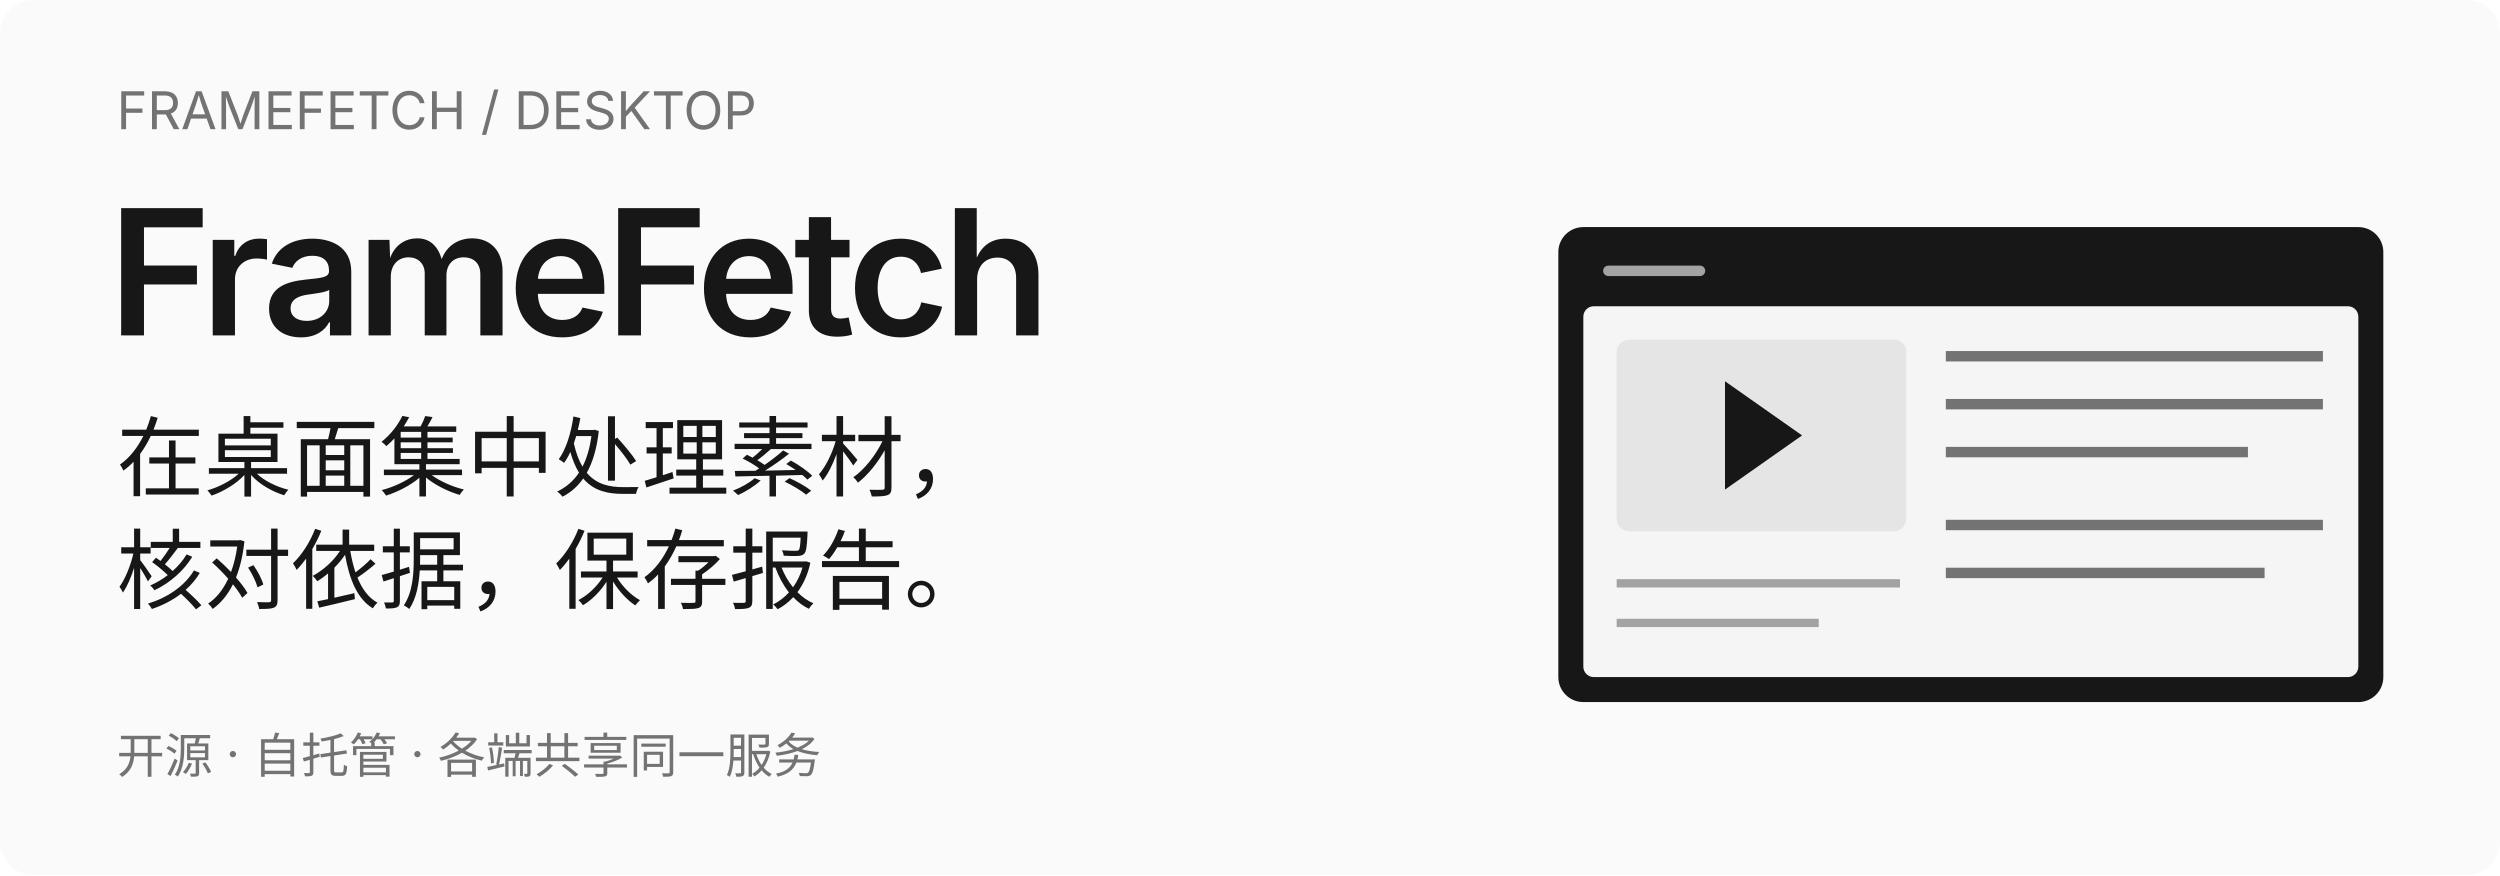
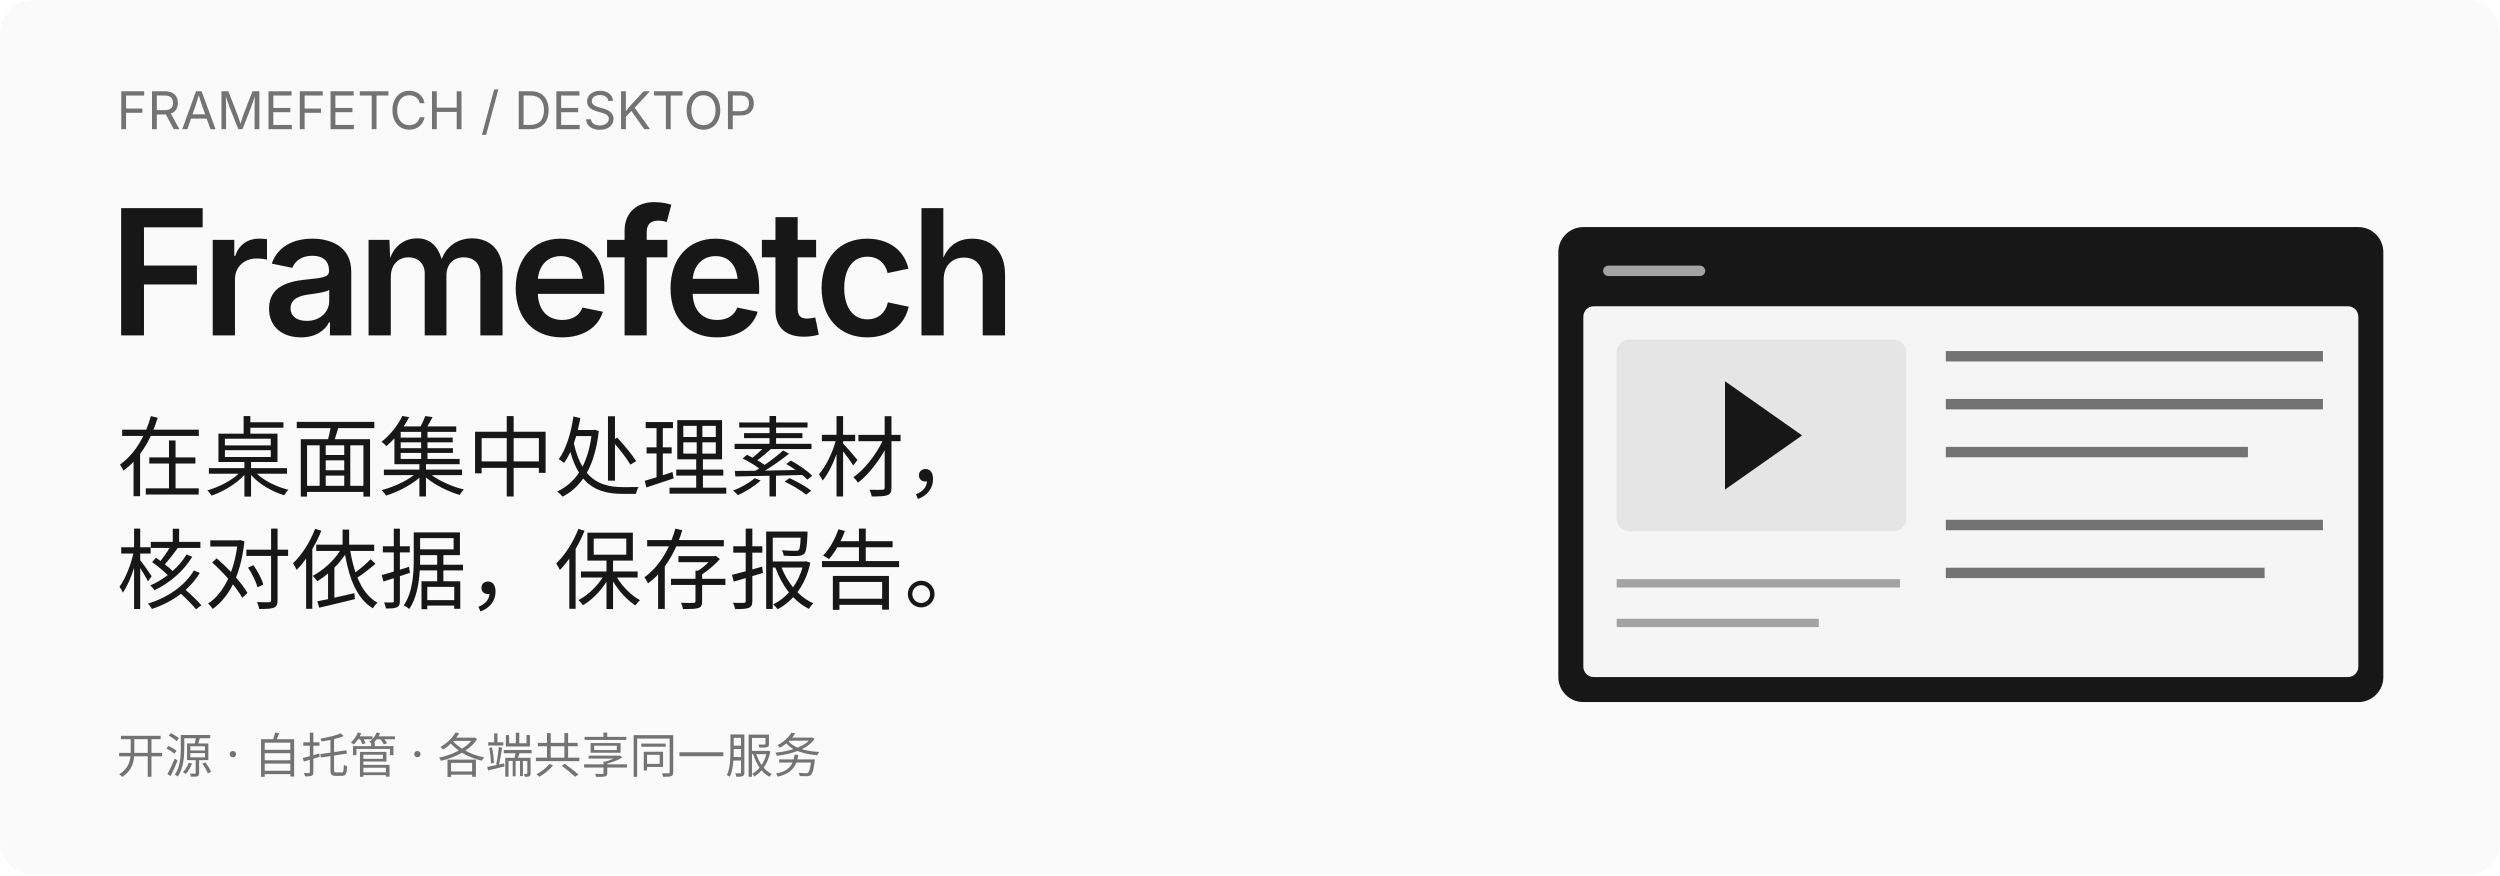
<svg xmlns="http://www.w3.org/2000/svg" width="1200" height="420" viewBox="0 0 1200 420" role="img" aria-labelledby="title desc">
  <rect width="1200" height="420" rx="16" fill="#fafafa" />
  <g id="identity" font-family="-apple-system, BlinkMacSystemFont, Segoe UI, PingFang SC, sans-serif">
    <text x="56" y="62" font-size="25" fill="#737373">FRAMEFETCH / DESKTOP</text>
-     <text x="52" y="161" font-size="84" font-weight="600" letter-spacing="-3" fill="#171717">FrameFetch</text>
+     <text x="52" y="161" font-size="84" font-weight="600" letter-spacing="-3" fill="#171717">Framefetch</text>
    <text x="56" y="235" font-size="42" font-weight="500" fill="#171717">在桌面集中处理素材，</text>
    <text x="56" y="289" font-size="42" font-weight="500" fill="#171717">核对依据，保存报告。</text>
    <text x="56" y="371" font-size="23" fill="#737373">开源 · 自托管 · 各端共享同一服务</text>
  </g>
  <g id="desktop-report" transform="translate(748 109)">
    <rect width="396" height="228" rx="12" fill="#171717" />
    <rect x="12" y="38" width="372" height="178" rx="5" fill="#f5f5f5" />
    <path d="M24 21H68" stroke="#a3a3a3" stroke-width="5" stroke-linecap="round" />
    <rect x="28" y="54" width="139" height="92" rx="6" fill="#e5e5e5" />
    <path d="M80 74L80 126L117 100Z" fill="#171717" />
    <path d="M186 62H367M186 85H367M186 108H331M186 143H367M186 166H339" stroke="#737373" stroke-width="5" />
    <path d="M28 171H164M28 190H125" stroke="#a3a3a3" stroke-width="4" />
  </g>
</svg>
